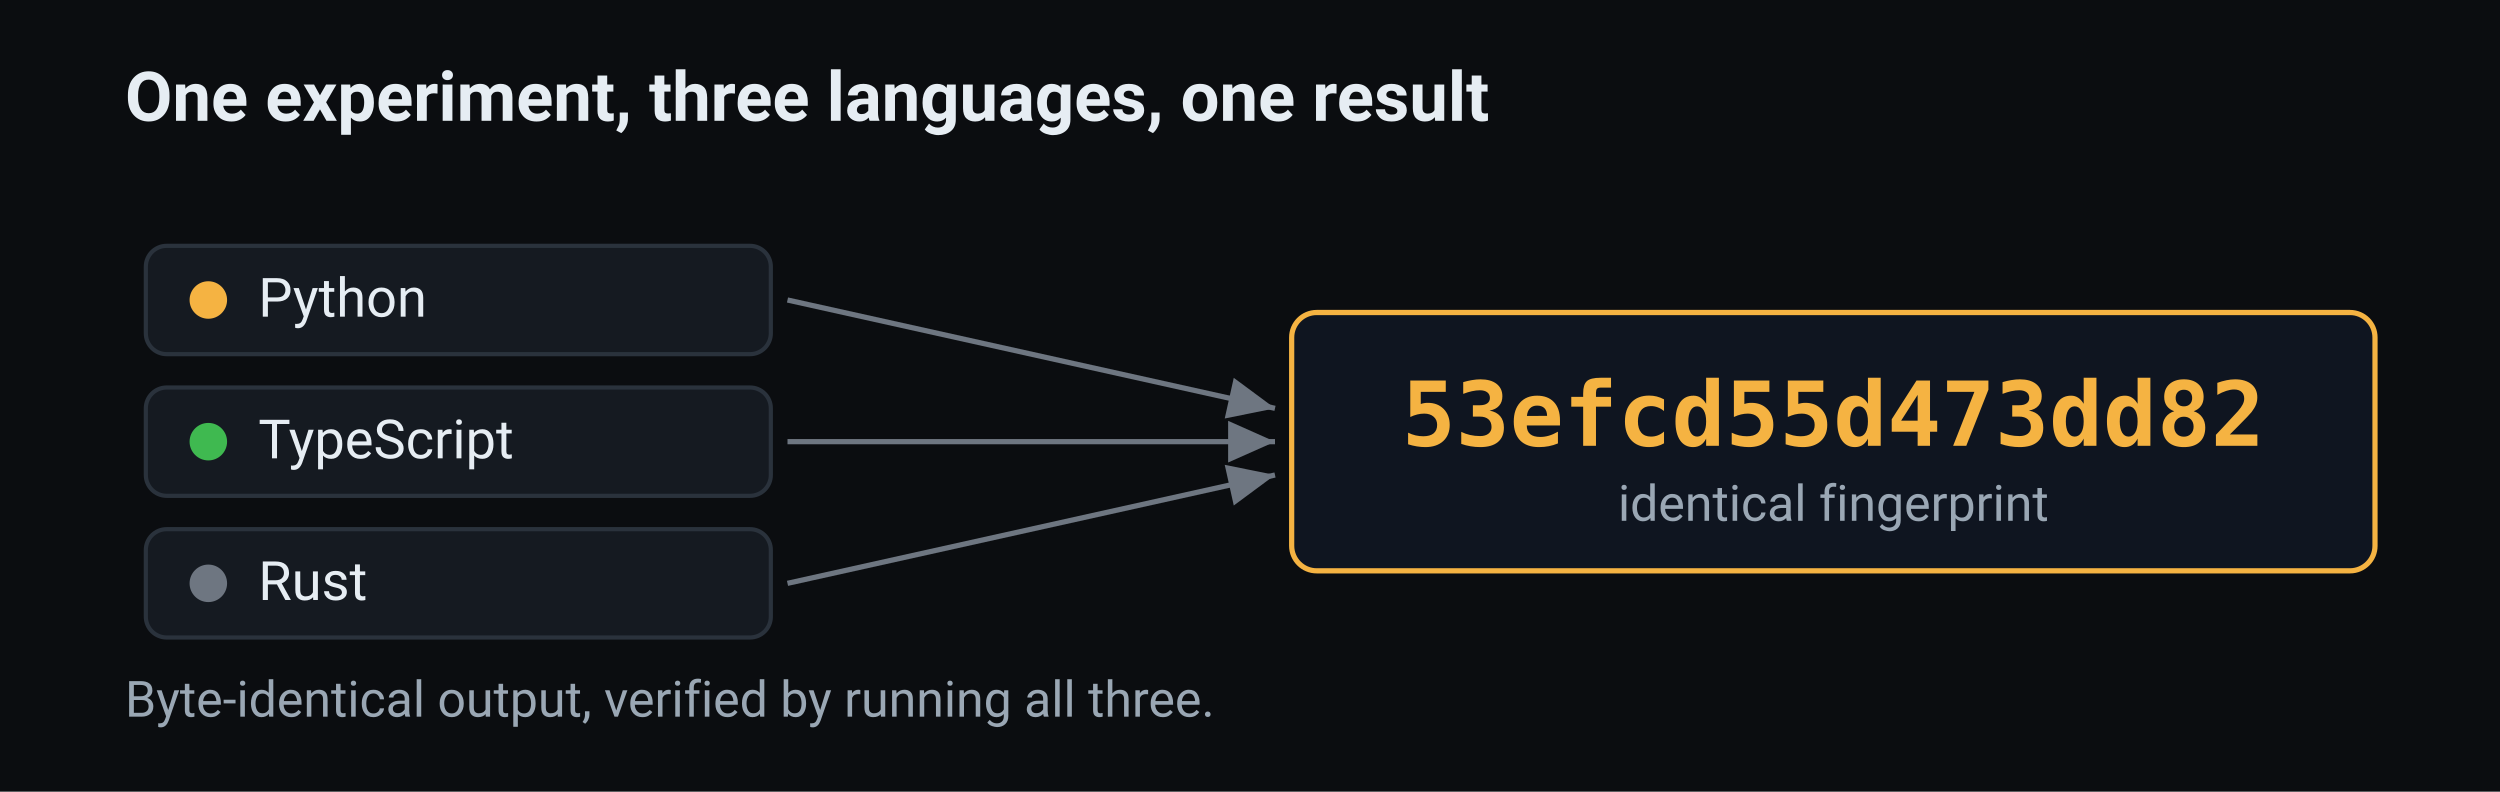
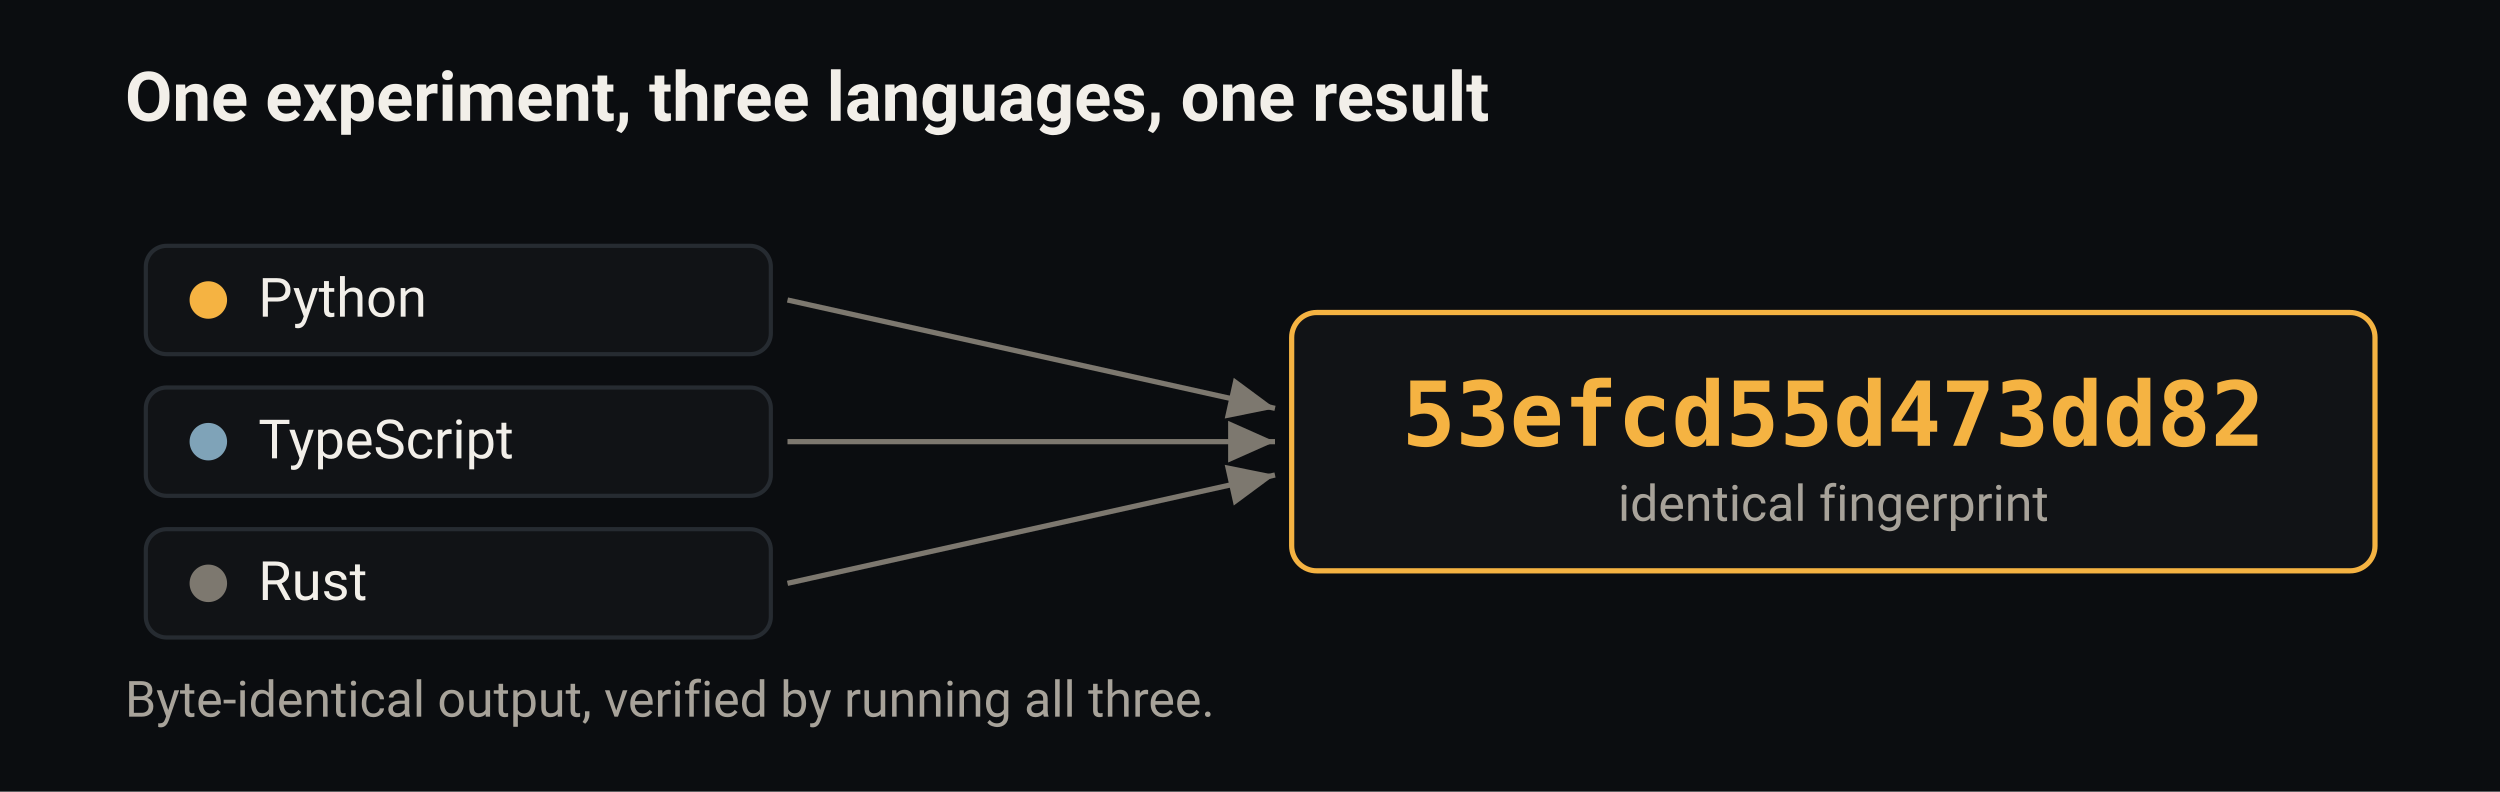
<svg xmlns="http://www.w3.org/2000/svg" viewBox="0 0 1200 380" font-family="-apple-system,Segoe UI,Roboto,Helvetica,Arial,sans-serif">
  <defs>
    <marker id="a" markerWidth="12" markerHeight="12" refX="9" refY="4" orient="auto">
-       <path d="M0,0 L9,4 L0,8 Z" fill="#6e7681" />
+       <path d="M0,0 L9,4 L0,8 Z" fill="#7d786f" />
    </marker>
  </defs>
  <rect width="1200" height="380" fill="#0b0d10" />
-   <text x="60" y="58" font-size="33" font-weight="700" fill="#e6edf3">One experiment, three languages, one result</text>
-   <rect x="70" y="118" width="300" height="52" rx="10" fill="#151a21" stroke="#2a323c" stroke-width="2" />
+   <text x="60" y="58" font-size="33" font-weight="700" fill="#f2efe9">One experiment, three languages, one result</text>
+   <rect x="70" y="118" width="300" height="52" rx="10" fill="#111316" stroke="#262b31" stroke-width="2" />
  <circle cx="100" cy="144" r="9" fill="#f5b342" />
-   <text x="124" y="152" font-size="26" fill="#e6edf3">Python</text>
-   <rect x="70" y="186" width="300" height="52" rx="10" fill="#151a21" stroke="#2a323c" stroke-width="2" />
-   <circle cx="100" cy="212" r="9" fill="#3fb950" />
-   <text x="124" y="220" font-size="26" fill="#e6edf3">TypeScript</text>
-   <rect x="70" y="254" width="300" height="52" rx="10" fill="#151a21" stroke="#2a323c" stroke-width="2" />
-   <circle cx="100" cy="280" r="9" fill="#6e7681" />
-   <text x="124" y="288" font-size="26" fill="#e6edf3">Rust</text>
-   <line x1="378" y1="144" x2="612" y2="196" stroke="#6e7681" stroke-width="2.5" marker-end="url(#a)" />
-   <line x1="378" y1="212" x2="612" y2="212" stroke="#6e7681" stroke-width="2.5" marker-end="url(#a)" />
-   <line x1="378" y1="280" x2="612" y2="228" stroke="#6e7681" stroke-width="2.5" marker-end="url(#a)" />
-   <rect x="620" y="150" width="520" height="124" rx="12" fill="#0f1520" stroke="#f5b342" stroke-width="2.5" />
+   <text x="124" y="152" font-size="26" fill="#f2efe9">Python</text>
+   <rect x="70" y="186" width="300" height="52" rx="10" fill="#111316" stroke="#262b31" stroke-width="2" />
+   <circle cx="100" cy="212" r="9" fill="#7fa3b8" />
+   <text x="124" y="220" font-size="26" fill="#f2efe9">TypeScript</text>
+   <rect x="70" y="254" width="300" height="52" rx="10" fill="#111316" stroke="#262b31" stroke-width="2" />
+   <circle cx="100" cy="280" r="9" fill="#7d786f" />
+   <text x="124" y="288" font-size="26" fill="#f2efe9">Rust</text>
+   <line x1="378" y1="144" x2="612" y2="196" stroke="#7d786f" stroke-width="2.5" marker-end="url(#a)" />
+   <line x1="378" y1="212" x2="612" y2="212" stroke="#7d786f" stroke-width="2.5" marker-end="url(#a)" />
+   <line x1="378" y1="280" x2="612" y2="228" stroke="#7d786f" stroke-width="2.5" marker-end="url(#a)" />
+   <rect x="620" y="150" width="520" height="124" rx="12" fill="#111316" stroke="#f5b342" stroke-width="2.5" />
  <text x="880" y="214" font-size="43" font-weight="700" fill="#f5b342" text-anchor="middle" font-family="SFMono-Regular,Consolas,Menlo,monospace">53efcd55d473dd82</text>
-   <text x="880" y="250" font-size="24" fill="#9aa7b4" text-anchor="middle">identical fingerprint</text>
-   <text x="60" y="344" font-size="24" fill="#9aa7b4">Byte-identical output, verified by running all three.</text>
+   <text x="880" y="250" font-size="24" fill="#a8a39a" text-anchor="middle">identical fingerprint</text>
+   <text x="60" y="344" font-size="24" fill="#a8a39a">Byte-identical output, verified by running all three.</text>
</svg>
